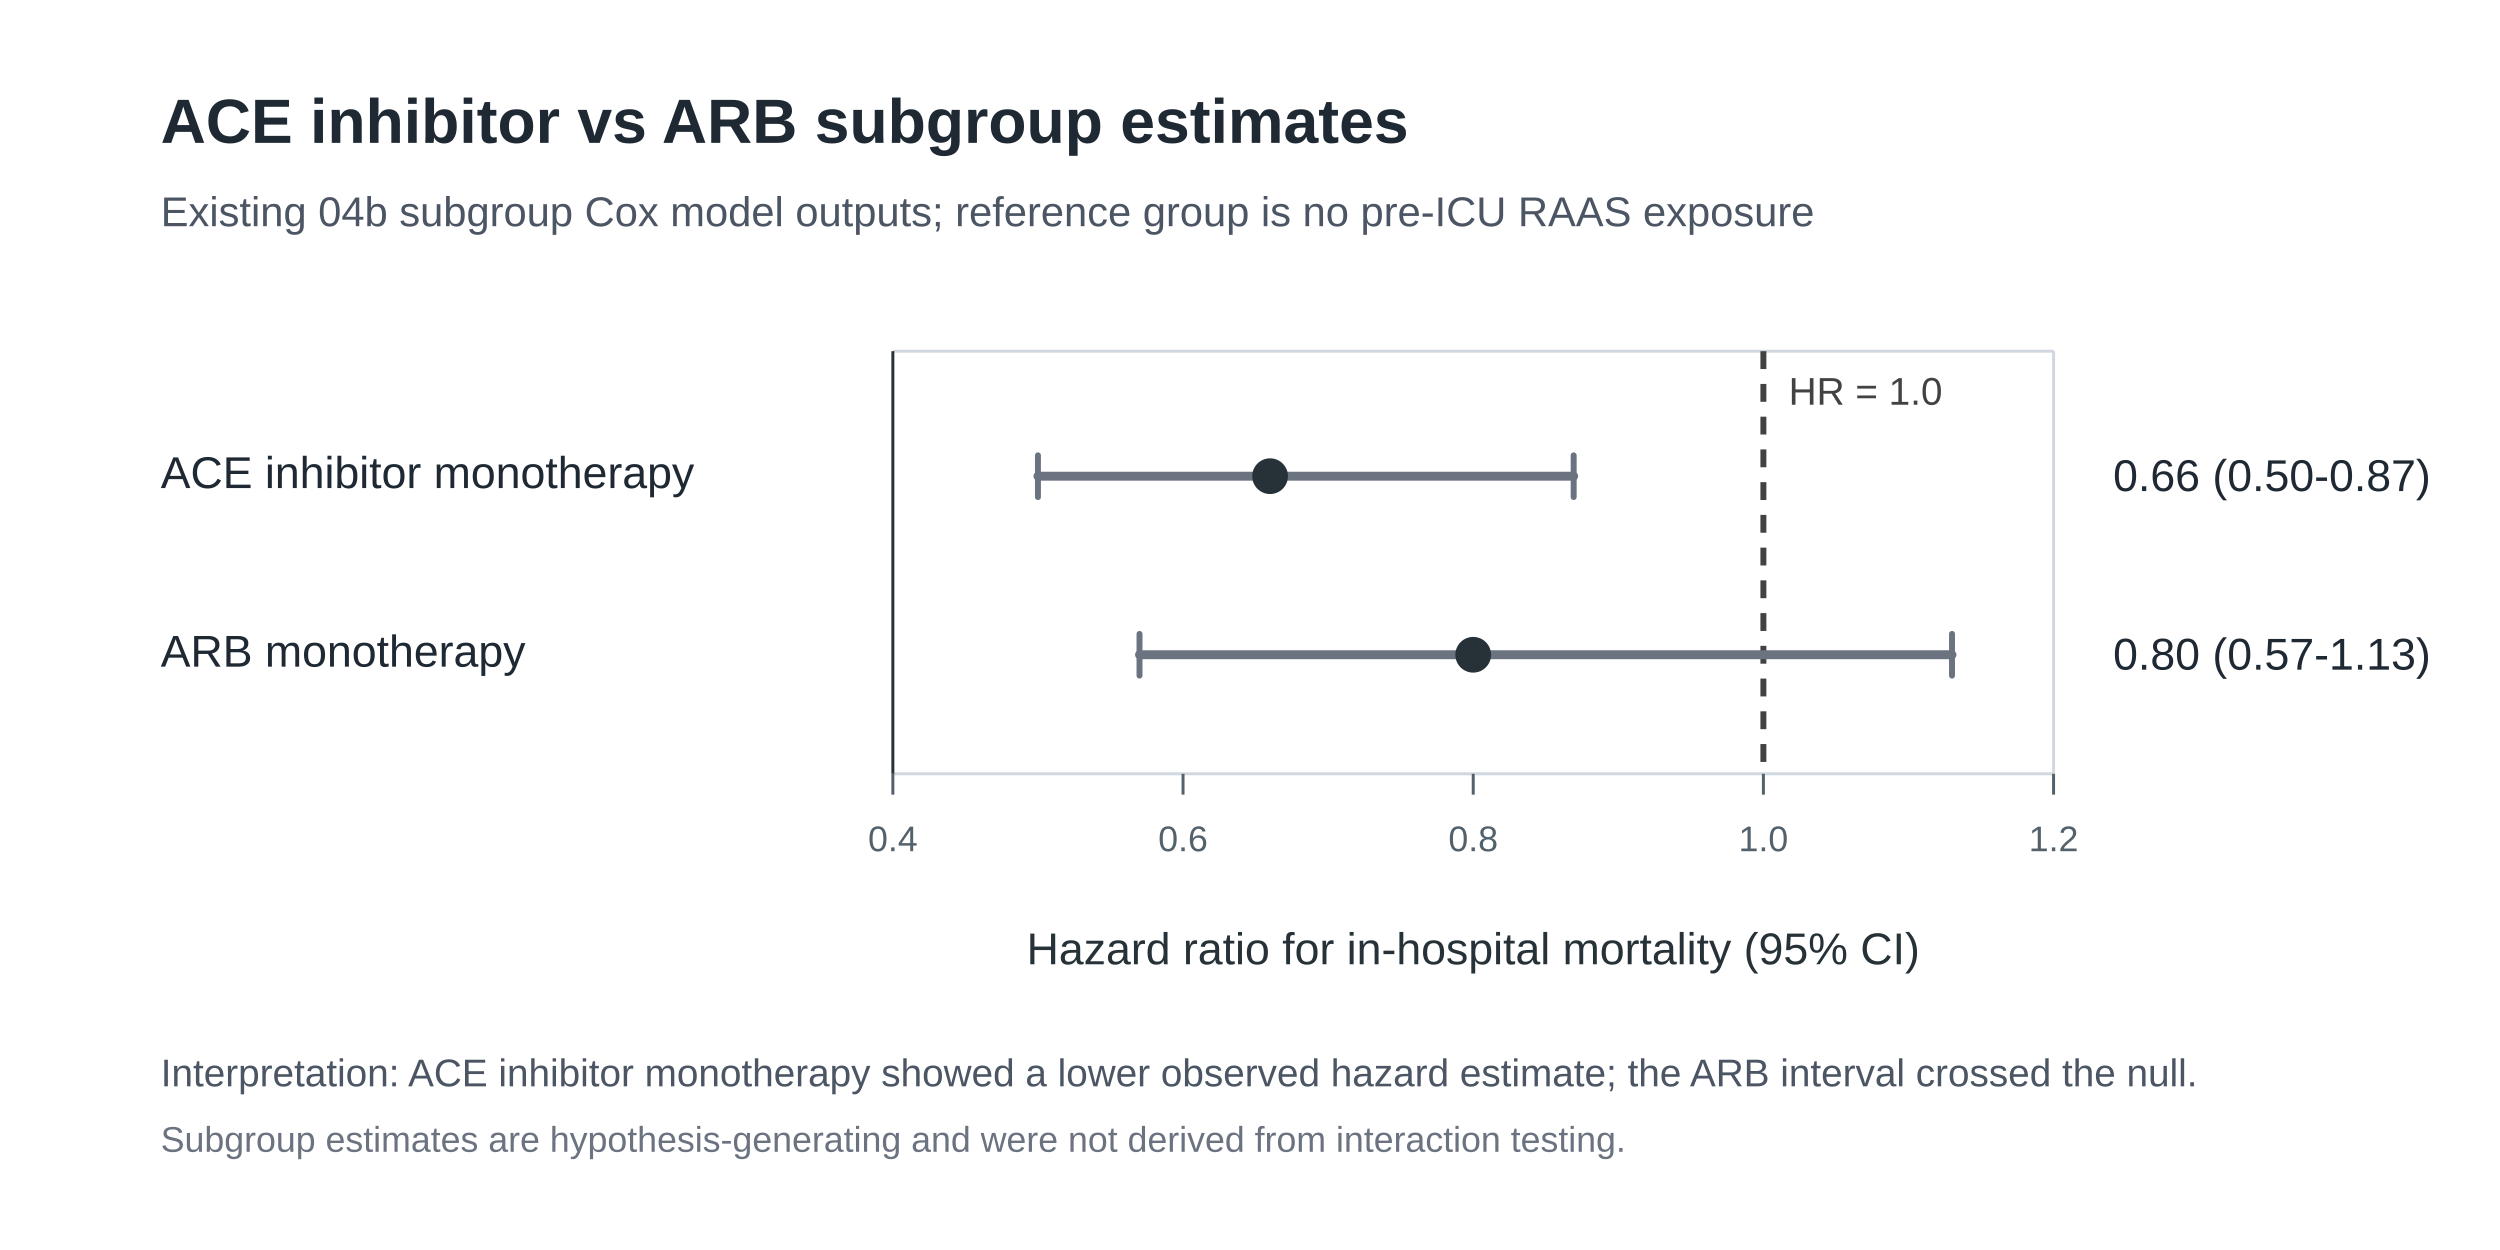
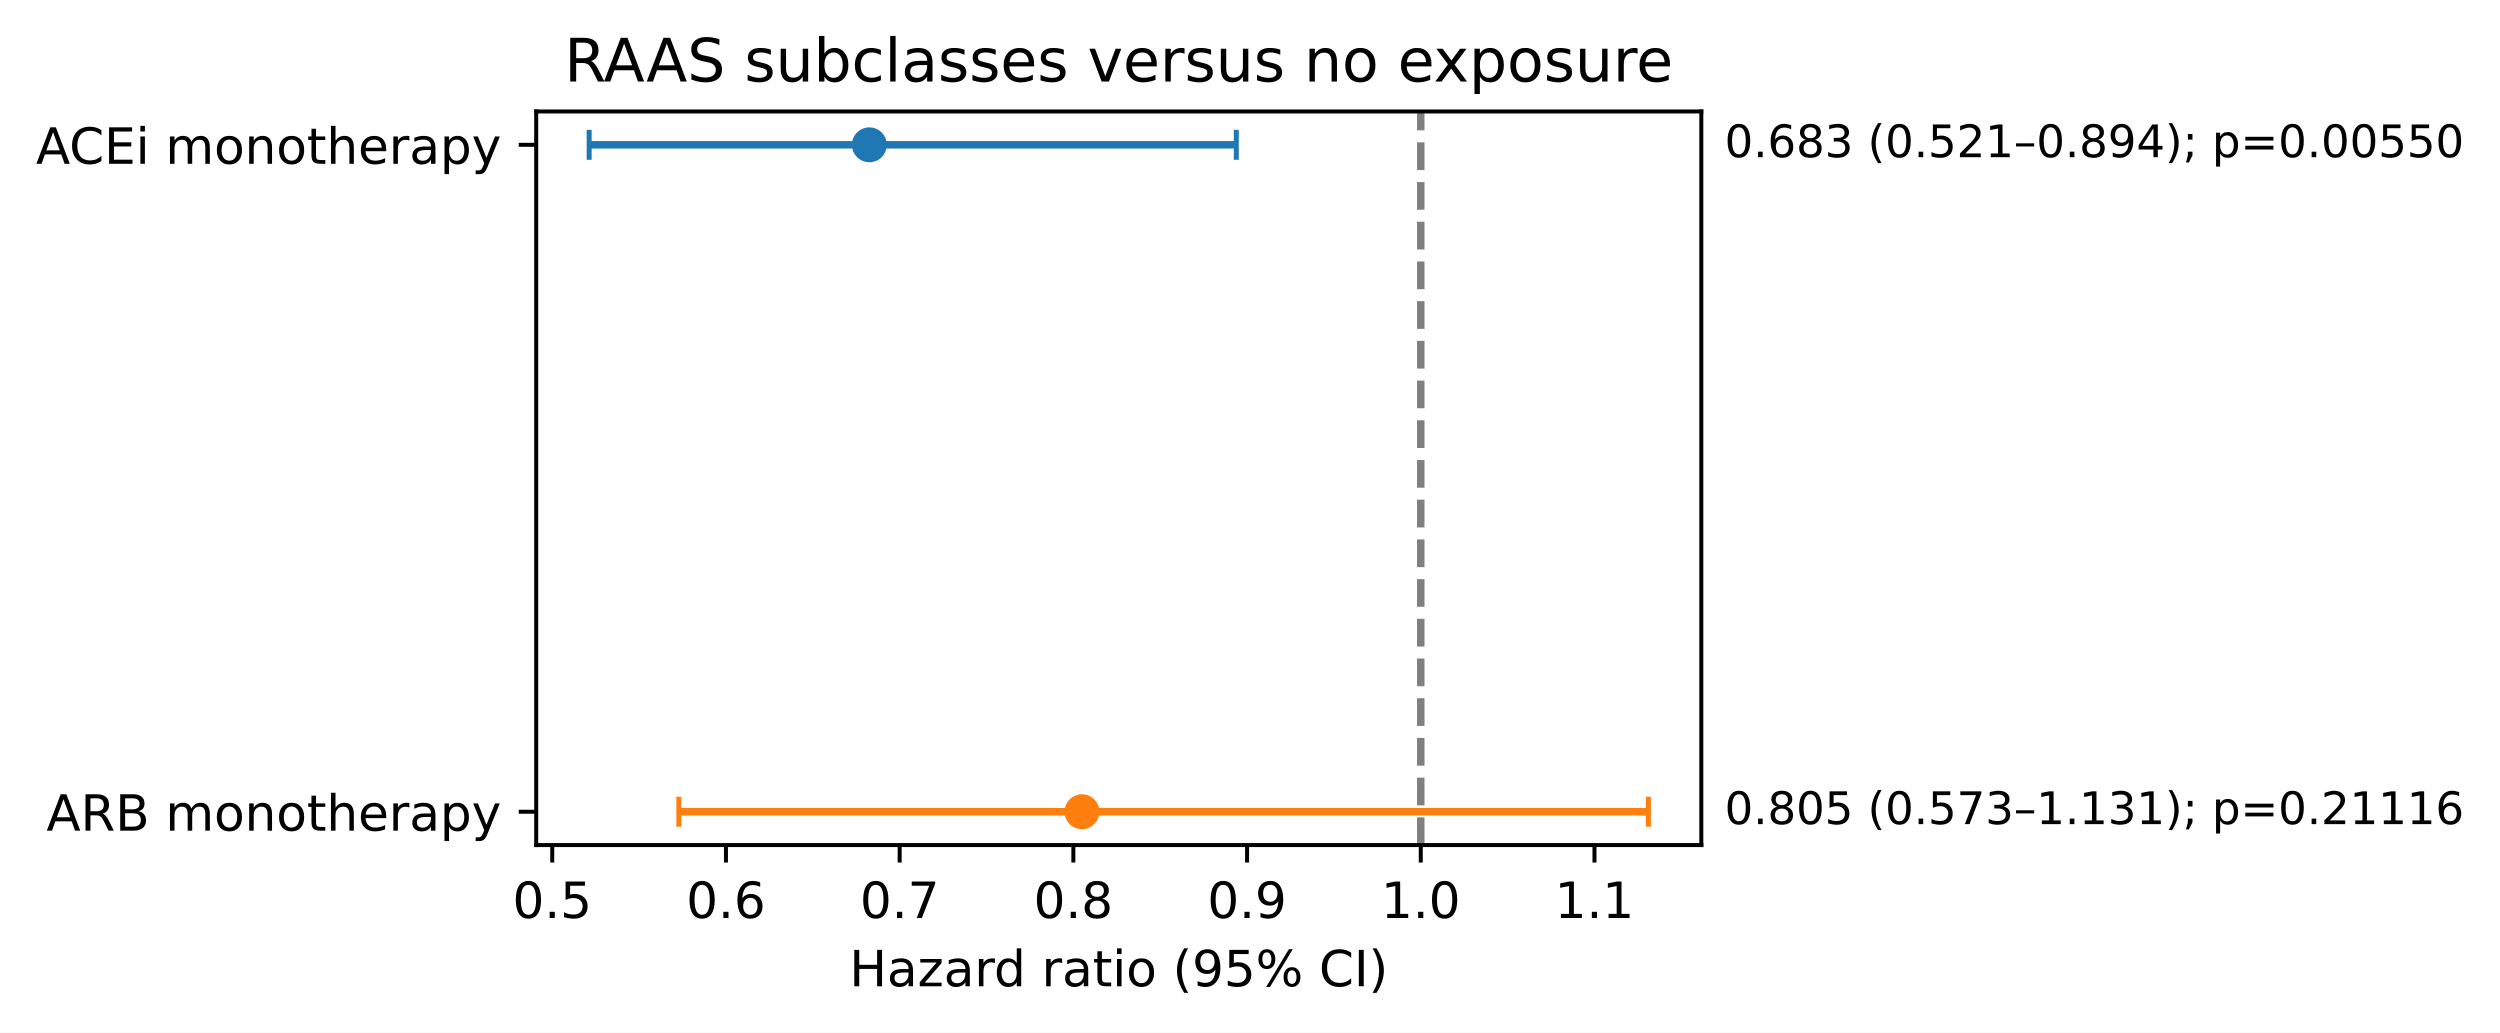
- <svg xmlns="http://www.w3.org/2000/svg" width="840" height="420" viewBox="0 0 840 420" role="img" aria-labelledby="title desc">
-   <rect width="840" height="420" fill="#ffffff" />
-   <text x="54" y="48" font-family="Arial, Helvetica, sans-serif" font-size="21" font-weight="700" fill="#1f2933">ACE inhibitor vs ARB subgroup estimates</text>
-   <text x="54" y="76" font-family="Arial, Helvetica, sans-serif" font-size="14" fill="#4b5563">Existing 04b subgroup Cox model outputs; reference group is no pre-ICU RAAS exposure</text>
-   <line x1="300" y1="118" x2="690" y2="118" stroke="#d0d7de" stroke-width="1" />
-   <line x1="300" y1="260" x2="690" y2="260" stroke="#d0d7de" stroke-width="1" />
-   <line x1="300" y1="118" x2="300" y2="260" stroke="#263238" stroke-width="1" />
-   <line x1="690" y1="118" x2="690" y2="260" stroke="#d0d7de" stroke-width="1" />
-   <g font-family="Arial, Helvetica, sans-serif" font-size="12" fill="#52616b">
-     <line x1="300" y1="260" x2="300" y2="267" stroke="#52616b" />
-     <text x="300" y="286" text-anchor="middle">0.4</text>
-     <line x1="397.5" y1="260" x2="397.5" y2="267" stroke="#52616b" />
-     <text x="397.5" y="286" text-anchor="middle">0.6</text>
-     <line x1="495" y1="260" x2="495" y2="267" stroke="#52616b" />
-     <text x="495" y="286" text-anchor="middle">0.8</text>
-     <line x1="592.5" y1="260" x2="592.5" y2="267" stroke="#52616b" />
-     <text x="592.5" y="286" text-anchor="middle">1.0</text>
-     <line x1="690" y1="260" x2="690" y2="267" stroke="#52616b" />
-     <text x="690" y="286" text-anchor="middle">1.2</text>
+ <svg xmlns="http://www.w3.org/2000/svg" xmlns:xlink="http://www.w3.org/1999/xlink" width="500.546pt" height="206.754pt" viewBox="0 0 500.546 206.754" version="1.1">
+   <defs>
+     <style type="text/css">*{stroke-linejoin: round; stroke-linecap: butt}</style>
+   </defs>
+   <g id="figure_1">
+     <g id="patch_1">
+       <path d="M 0 206.754 L 500.546 206.754 L 500.546 0 L 0 0 z " style="fill: #ffffff" />
+     </g>
+     <g id="axes_1">
+       <g id="patch_2">
+         <path d="M 107.356 169.198 L 340.636 169.198 L 340.636 22.318 L 107.356 22.318 z " style="fill: #ffffff" />
+       </g>
+       <g id="matplotlib.axis_1">
+         <g id="xtick_1">
+           <g id="line2d_1">
+             <defs>
+               <path id="mff339b9215" d="M 0 0 L 0 3.5 " style="stroke: #000000; stroke-width: 0.8" />
+             </defs>
+             <g>
+               <use xlink:href="#mff339b9215" x="110.571" y="169.198" style="stroke: #000000; stroke-width: 0.8" />
+             </g>
+           </g>
+           <g id="text_1">
+             <text style="font-size: 10px; font-family: 'DejaVu Sans', 'Bitstream Vera Sans', 'Computer Modern Sans Serif', 'Lucida Grande', 'Verdana', 'Geneva', 'Lucid', 'Arial', 'Helvetica', 'Avant Garde', sans-serif; text-anchor: middle" x="110.571" y="183.797" transform="rotate(-0 110.5712 183.7966)">0.5</text>
+           </g>
+         </g>
+         <g id="xtick_2">
+           <g id="line2d_2">
+             <g>
+               <use xlink:href="#mff339b9215" x="145.35" y="169.198" style="stroke: #000000; stroke-width: 0.8" />
+             </g>
+           </g>
+           <g id="text_2">
+             <text style="font-size: 10px; font-family: 'DejaVu Sans', 'Bitstream Vera Sans', 'Computer Modern Sans Serif', 'Lucida Grande', 'Verdana', 'Geneva', 'Lucid', 'Arial', 'Helvetica', 'Avant Garde', sans-serif; text-anchor: middle" x="145.35" y="183.797" transform="rotate(-0 145.3495 183.7966)">0.6</text>
+           </g>
+         </g>
+         <g id="xtick_3">
+           <g id="line2d_3">
+             <g>
+               <use xlink:href="#mff339b9215" x="180.128" y="169.198" style="stroke: #000000; stroke-width: 0.8" />
+             </g>
+           </g>
+           <g id="text_3">
+             <text style="font-size: 10px; font-family: 'DejaVu Sans', 'Bitstream Vera Sans', 'Computer Modern Sans Serif', 'Lucida Grande', 'Verdana', 'Geneva', 'Lucid', 'Arial', 'Helvetica', 'Avant Garde', sans-serif; text-anchor: middle" x="180.128" y="183.797" transform="rotate(-0 180.1279 183.7966)">0.7</text>
+           </g>
+         </g>
+         <g id="xtick_4">
+           <g id="line2d_4">
+             <g>
+               <use xlink:href="#mff339b9215" x="214.906" y="169.198" style="stroke: #000000; stroke-width: 0.8" />
+             </g>
+           </g>
+           <g id="text_4">
+             <text style="font-size: 10px; font-family: 'DejaVu Sans', 'Bitstream Vera Sans', 'Computer Modern Sans Serif', 'Lucida Grande', 'Verdana', 'Geneva', 'Lucid', 'Arial', 'Helvetica', 'Avant Garde', sans-serif; text-anchor: middle" x="214.906" y="183.797" transform="rotate(-0 214.9062 183.7966)">0.8</text>
+           </g>
+         </g>
+         <g id="xtick_5">
+           <g id="line2d_5">
+             <g>
+               <use xlink:href="#mff339b9215" x="249.685" y="169.198" style="stroke: #000000; stroke-width: 0.8" />
+             </g>
+           </g>
+           <g id="text_5">
+             <text style="font-size: 10px; font-family: 'DejaVu Sans', 'Bitstream Vera Sans', 'Computer Modern Sans Serif', 'Lucida Grande', 'Verdana', 'Geneva', 'Lucid', 'Arial', 'Helvetica', 'Avant Garde', sans-serif; text-anchor: middle" x="249.685" y="183.797" transform="rotate(-0 249.6846 183.7966)">0.9</text>
+           </g>
+         </g>
+         <g id="xtick_6">
+           <g id="line2d_6">
+             <g>
+               <use xlink:href="#mff339b9215" x="284.463" y="169.198" style="stroke: #000000; stroke-width: 0.8" />
+             </g>
+           </g>
+           <g id="text_6">
+             <text style="font-size: 10px; font-family: 'DejaVu Sans', 'Bitstream Vera Sans', 'Computer Modern Sans Serif', 'Lucida Grande', 'Verdana', 'Geneva', 'Lucid', 'Arial', 'Helvetica', 'Avant Garde', sans-serif; text-anchor: middle" x="284.463" y="183.797" transform="rotate(-0 284.4629 183.7966)">1.0</text>
+           </g>
+         </g>
+         <g id="xtick_7">
+           <g id="line2d_7">
+             <g>
+               <use xlink:href="#mff339b9215" x="319.241" y="169.198" style="stroke: #000000; stroke-width: 0.8" />
+             </g>
+           </g>
+           <g id="text_7">
+             <text style="font-size: 10px; font-family: 'DejaVu Sans', 'Bitstream Vera Sans', 'Computer Modern Sans Serif', 'Lucida Grande', 'Verdana', 'Geneva', 'Lucid', 'Arial', 'Helvetica', 'Avant Garde', sans-serif; text-anchor: middle" x="319.241" y="183.797" transform="rotate(-0 319.2413 183.7966)">1.1</text>
+           </g>
+         </g>
+         <g id="text_8">
+           <text style="font-size: 10px; font-family: 'DejaVu Sans', 'Bitstream Vera Sans', 'Computer Modern Sans Serif', 'Lucida Grande', 'Verdana', 'Geneva', 'Lucid', 'Arial', 'Helvetica', 'Avant Garde', sans-serif; text-anchor: middle" x="223.996" y="197.475" transform="rotate(-0 223.9963 197.4747)">Hazard ratio (95% CI)</text>
+         </g>
+       </g>
+       <g id="matplotlib.axis_2">
+         <g id="ytick_1">
+           <g id="line2d_8">
+             <defs>
+               <path id="m77a8fab484" d="M 0 0 L -3.5 0 " style="stroke: #000000; stroke-width: 0.8" />
+             </defs>
+             <g>
+               <use xlink:href="#m77a8fab484" x="107.356" y="28.994" style="stroke: #000000; stroke-width: 0.8" />
+             </g>
+           </g>
+           <g id="text_9">
+             <text style="font-size: 10px; font-family: 'DejaVu Sans', 'Bitstream Vera Sans', 'Computer Modern Sans Serif', 'Lucida Grande', 'Verdana', 'Geneva', 'Lucid', 'Arial', 'Helvetica', 'Avant Garde', sans-serif; text-anchor: end" x="100.356" y="32.794" transform="rotate(-0 100.3563 32.79371)">ACEi monotherapy</text>
+           </g>
+         </g>
+         <g id="ytick_2">
+           <g id="line2d_9">
+             <g>
+               <use xlink:href="#m77a8fab484" x="107.356" y="162.522" style="stroke: #000000; stroke-width: 0.8" />
+             </g>
+           </g>
+           <g id="text_10">
+             <text style="font-size: 10px; font-family: 'DejaVu Sans', 'Bitstream Vera Sans', 'Computer Modern Sans Serif', 'Lucida Grande', 'Verdana', 'Geneva', 'Lucid', 'Arial', 'Helvetica', 'Avant Garde', sans-serif; text-anchor: end" x="100.356" y="166.321" transform="rotate(-0 100.3563 166.321)">ARB monotherapy</text>
+           </g>
+         </g>
+       </g>
+       <g id="LineCollection_1">
+         <path d="M 117.96 28.994 L 247.525 28.994 " clip-path="url(#p8da1bbf946)" style="fill: none; stroke: #1f77b4; stroke-width: 1.5" />
+       </g>
+       <g id="line2d_10">
+         <defs>
+           <path id="ma73b18ee1c" d="M 0 3 L 0 -3 " style="stroke: #1f77b4" />
+         </defs>
+         <g clip-path="url(#p8da1bbf946)">
+           <use xlink:href="#ma73b18ee1c" x="117.96" y="28.994" style="fill: #1f77b4; stroke: #1f77b4" />
+         </g>
+       </g>
+       <g id="line2d_11">
+         <g clip-path="url(#p8da1bbf946)">
+           <use xlink:href="#ma73b18ee1c" x="247.525" y="28.994" style="fill: #1f77b4; stroke: #1f77b4" />
+         </g>
+       </g>
+       <g id="LineCollection_2">
+         <path d="M 135.92 162.522 L 330.033 162.522 " clip-path="url(#p8da1bbf946)" style="fill: none; stroke: #ff7f0e; stroke-width: 1.5" />
+       </g>
+       <g id="line2d_12">
+         <defs>
+           <path id="m8ee07e977f" d="M 0 3 L 0 -3 " style="stroke: #ff7f0e" />
+         </defs>
+         <g clip-path="url(#p8da1bbf946)">
+           <use xlink:href="#m8ee07e977f" x="135.92" y="162.522" style="fill: #ff7f0e; stroke: #ff7f0e" />
+         </g>
+       </g>
+       <g id="line2d_13">
+         <g clip-path="url(#p8da1bbf946)">
+           <use xlink:href="#m8ee07e977f" x="330.033" y="162.522" style="fill: #ff7f0e; stroke: #ff7f0e" />
+         </g>
+       </g>
+       <g id="line2d_14">
+         <path d="M 284.463 169.198 L 284.463 22.318 " clip-path="url(#p8da1bbf946)" style="fill: none; stroke-dasharray: 5.55,2.4; stroke-dashoffset: 0; stroke: #808080; stroke-width: 1.5" />
+       </g>
+       <g id="line2d_15">
+         <defs>
+           <path id="mc9e07c98be" d="M 0 3 C 0.796 3 1.559 2.684 2.121 2.121 C 2.684 1.559 3 0.796 3 0 C 3 -0.796 2.684 -1.559 2.121 -2.121 C 1.559 -2.684 0.796 -3 0 -3 C -0.796 -3 -1.559 -2.684 -2.121 -2.121 C -2.684 -1.559 -3 -0.796 -3 0 C -3 0.796 -2.684 1.559 -2.121 2.121 C -1.559 2.684 -0.796 3 0 3 z " style="stroke: #1f77b4" />
+         </defs>
+         <g clip-path="url(#p8da1bbf946)">
+           <use xlink:href="#mc9e07c98be" x="174.061" y="28.994" style="fill: #1f77b4; stroke: #1f77b4" />
+         </g>
+       </g>
+       <g id="line2d_16">
+         <defs>
+           <path id="mf98c9c4437" d="M 0 3 C 0.796 3 1.559 2.684 2.121 2.121 C 2.684 1.559 3 0.796 3 0 C 3 -0.796 2.684 -1.559 2.121 -2.121 C 1.559 -2.684 0.796 -3 0 -3 C -0.796 -3 -1.559 -2.684 -2.121 -2.121 C -2.684 -1.559 -3 -0.796 -3 0 C -3 0.796 -2.684 1.559 -2.121 2.121 C -1.559 2.684 -0.796 3 0 3 z " style="stroke: #ff7f0e" />
+         </defs>
+         <g clip-path="url(#p8da1bbf946)">
+           <use xlink:href="#mf98c9c4437" x="216.629" y="162.522" style="fill: #ff7f0e; stroke: #ff7f0e" />
+         </g>
+       </g>
+       <g id="patch_3">
+         <path d="M 107.356 169.198 L 107.356 22.318 " style="fill: none; stroke: #000000; stroke-width: 0.8; stroke-linejoin: miter; stroke-linecap: square" />
+       </g>
+       <g id="patch_4">
+         <path d="M 340.636 169.198 L 340.636 22.318 " style="fill: none; stroke: #000000; stroke-width: 0.8; stroke-linejoin: miter; stroke-linecap: square" />
+       </g>
+       <g id="patch_5">
+         <path d="M 107.356 169.198 L 340.636 169.198 " style="fill: none; stroke: #000000; stroke-width: 0.8; stroke-linejoin: miter; stroke-linecap: square" />
+       </g>
+       <g id="patch_6">
+         <path d="M 107.356 22.318 L 340.636 22.318 " style="fill: none; stroke: #000000; stroke-width: 0.8; stroke-linejoin: miter; stroke-linecap: square" />
+       </g>
+       <g id="text_11">
+         <text style="font-size: 9px; font-family: 'DejaVu Sans', 'Bitstream Vera Sans', 'Computer Modern Sans Serif', 'Lucida Grande', 'Verdana', 'Geneva', 'Lucid', 'Arial', 'Helvetica', 'Avant Garde', sans-serif; text-anchor: start" x="345.302" y="31.478" transform="rotate(-0 345.3019 31.47793)">0.683 (0.521–0.894); p=0.00550</text>
+       </g>
+       <g id="text_12">
+         <text style="font-size: 9px; font-family: 'DejaVu Sans', 'Bitstream Vera Sans', 'Computer Modern Sans Serif', 'Lucida Grande', 'Verdana', 'Geneva', 'Lucid', 'Arial', 'Helvetica', 'Avant Garde', sans-serif; text-anchor: start" x="345.302" y="165.005" transform="rotate(-0 345.3019 165.0052)">0.805 (0.573–1.131); p=0.21116</text>
+       </g>
+       <g id="text_13">
+         <text style="font-size: 12px; font-family: 'DejaVu Sans', 'Bitstream Vera Sans', 'Computer Modern Sans Serif', 'Lucida Grande', 'Verdana', 'Geneva', 'Lucid', 'Arial', 'Helvetica', 'Avant Garde', sans-serif; text-anchor: middle" x="223.996" y="16.318" transform="rotate(-0 223.9963 16.31812)">RAAS subclasses versus no exposure</text>
+       </g>
+     </g>
  </g>
-   <line x1="592.5" y1="118" x2="592.5" y2="260" stroke="#424242" stroke-width="2" stroke-dasharray="6 5" />
-   <text x="601" y="136" font-family="Arial, Helvetica, sans-serif" font-size="13" fill="#424242">HR = 1.0</text>
-   <g font-family="Arial, Helvetica, sans-serif" font-size="15" fill="#1f2933" stroke-linecap="round">
-     <text x="54" y="164">ACE inhibitor monotherapy</text>
-     <line x1="348.75" y1="160" x2="528.75" y2="160" stroke="#6b7280" stroke-width="3" />
-     <line x1="348.75" y1="153" x2="348.75" y2="167" stroke="#6b7280" stroke-width="2" />
-     <line x1="528.75" y1="153" x2="528.75" y2="167" stroke="#6b7280" stroke-width="2" />
-     <circle cx="426.75" cy="160" r="6" fill="#263238" />
-     <text x="710" y="165">0.66 (0.50-0.87)</text>
-     <text x="54" y="224">ARB monotherapy</text>
-     <line x1="382.875" y1="220" x2="655.875" y2="220" stroke="#6b7280" stroke-width="3" />
-     <line x1="382.875" y1="213" x2="382.875" y2="227" stroke="#6b7280" stroke-width="2" />
-     <line x1="655.875" y1="213" x2="655.875" y2="227" stroke="#6b7280" stroke-width="2" />
-     <circle cx="495" cy="220" r="6" fill="#263238" />
-     <text x="710" y="225">0.80 (0.57-1.13)</text>
-   </g>
-   <text x="495" y="324" text-anchor="middle" font-family="Arial, Helvetica, sans-serif" font-size="15" fill="#263238">Hazard ratio for in-hospital mortality (95% CI)</text>
-   <text x="54" y="365" font-family="Arial, Helvetica, sans-serif" font-size="13" fill="#4b5563">Interpretation: ACE inhibitor monotherapy showed a lower observed hazard estimate; the ARB interval crossed the null.</text>
-   <text x="54" y="387" font-family="Arial, Helvetica, sans-serif" font-size="12" fill="#6b7280">Subgroup estimates are hypothesis-generating and were not derived from interaction testing.</text>
+   <defs>
+     <clipPath id="p8da1bbf946">
+       <rect x="107.356" y="22.318" width="233.28" height="146.88" />
+     </clipPath>
+   </defs>
</svg>
